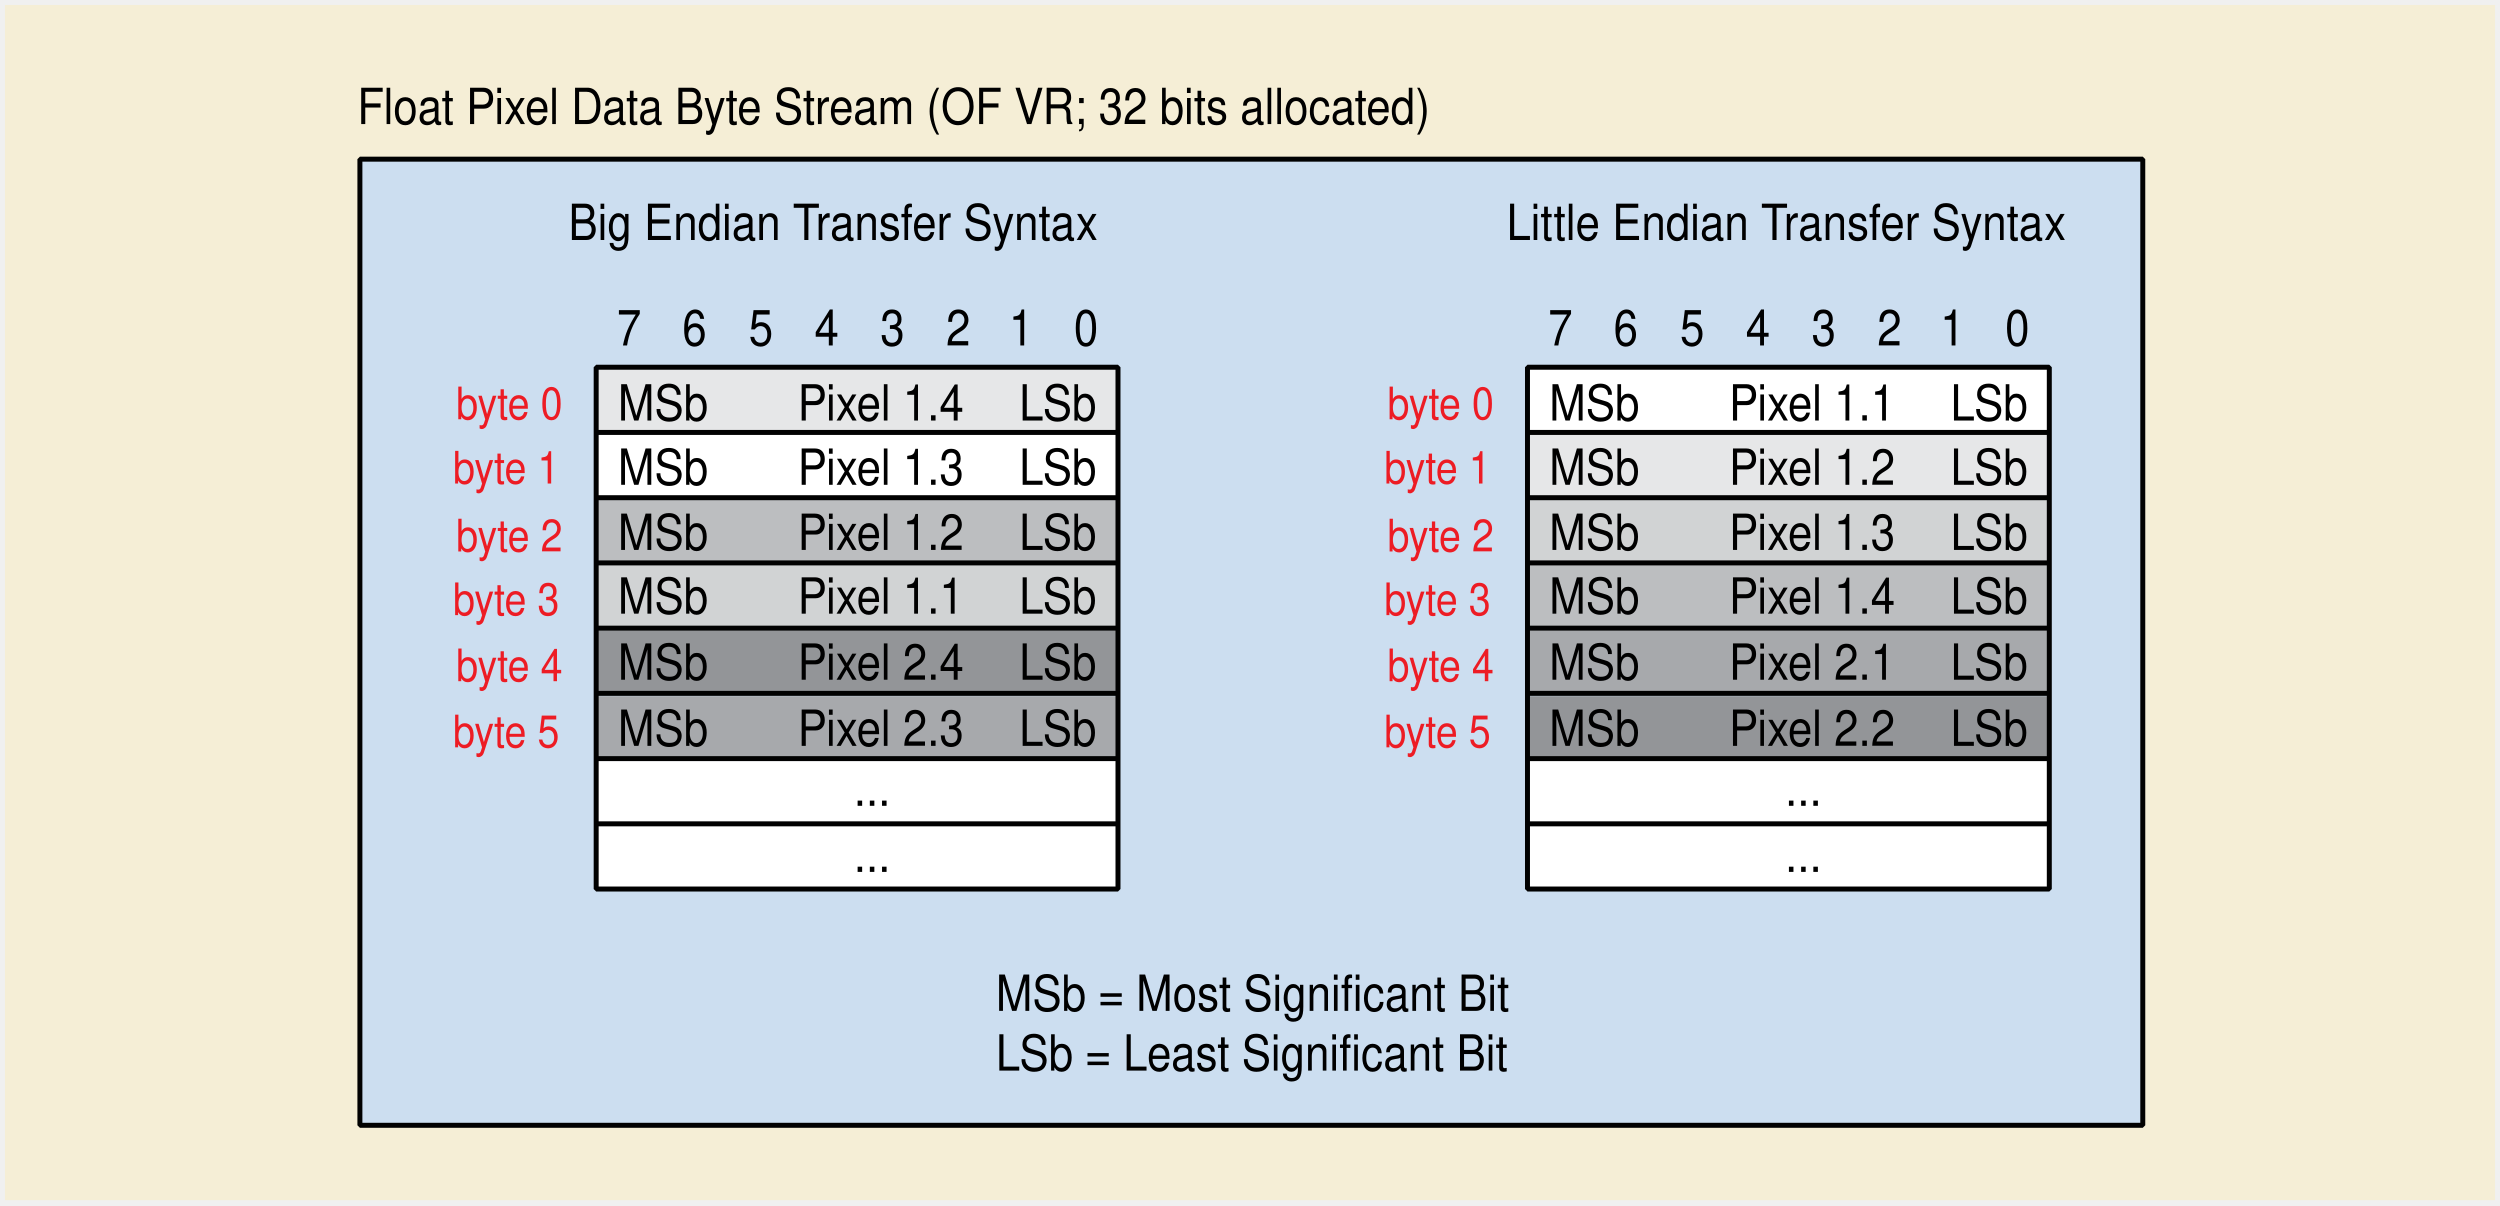
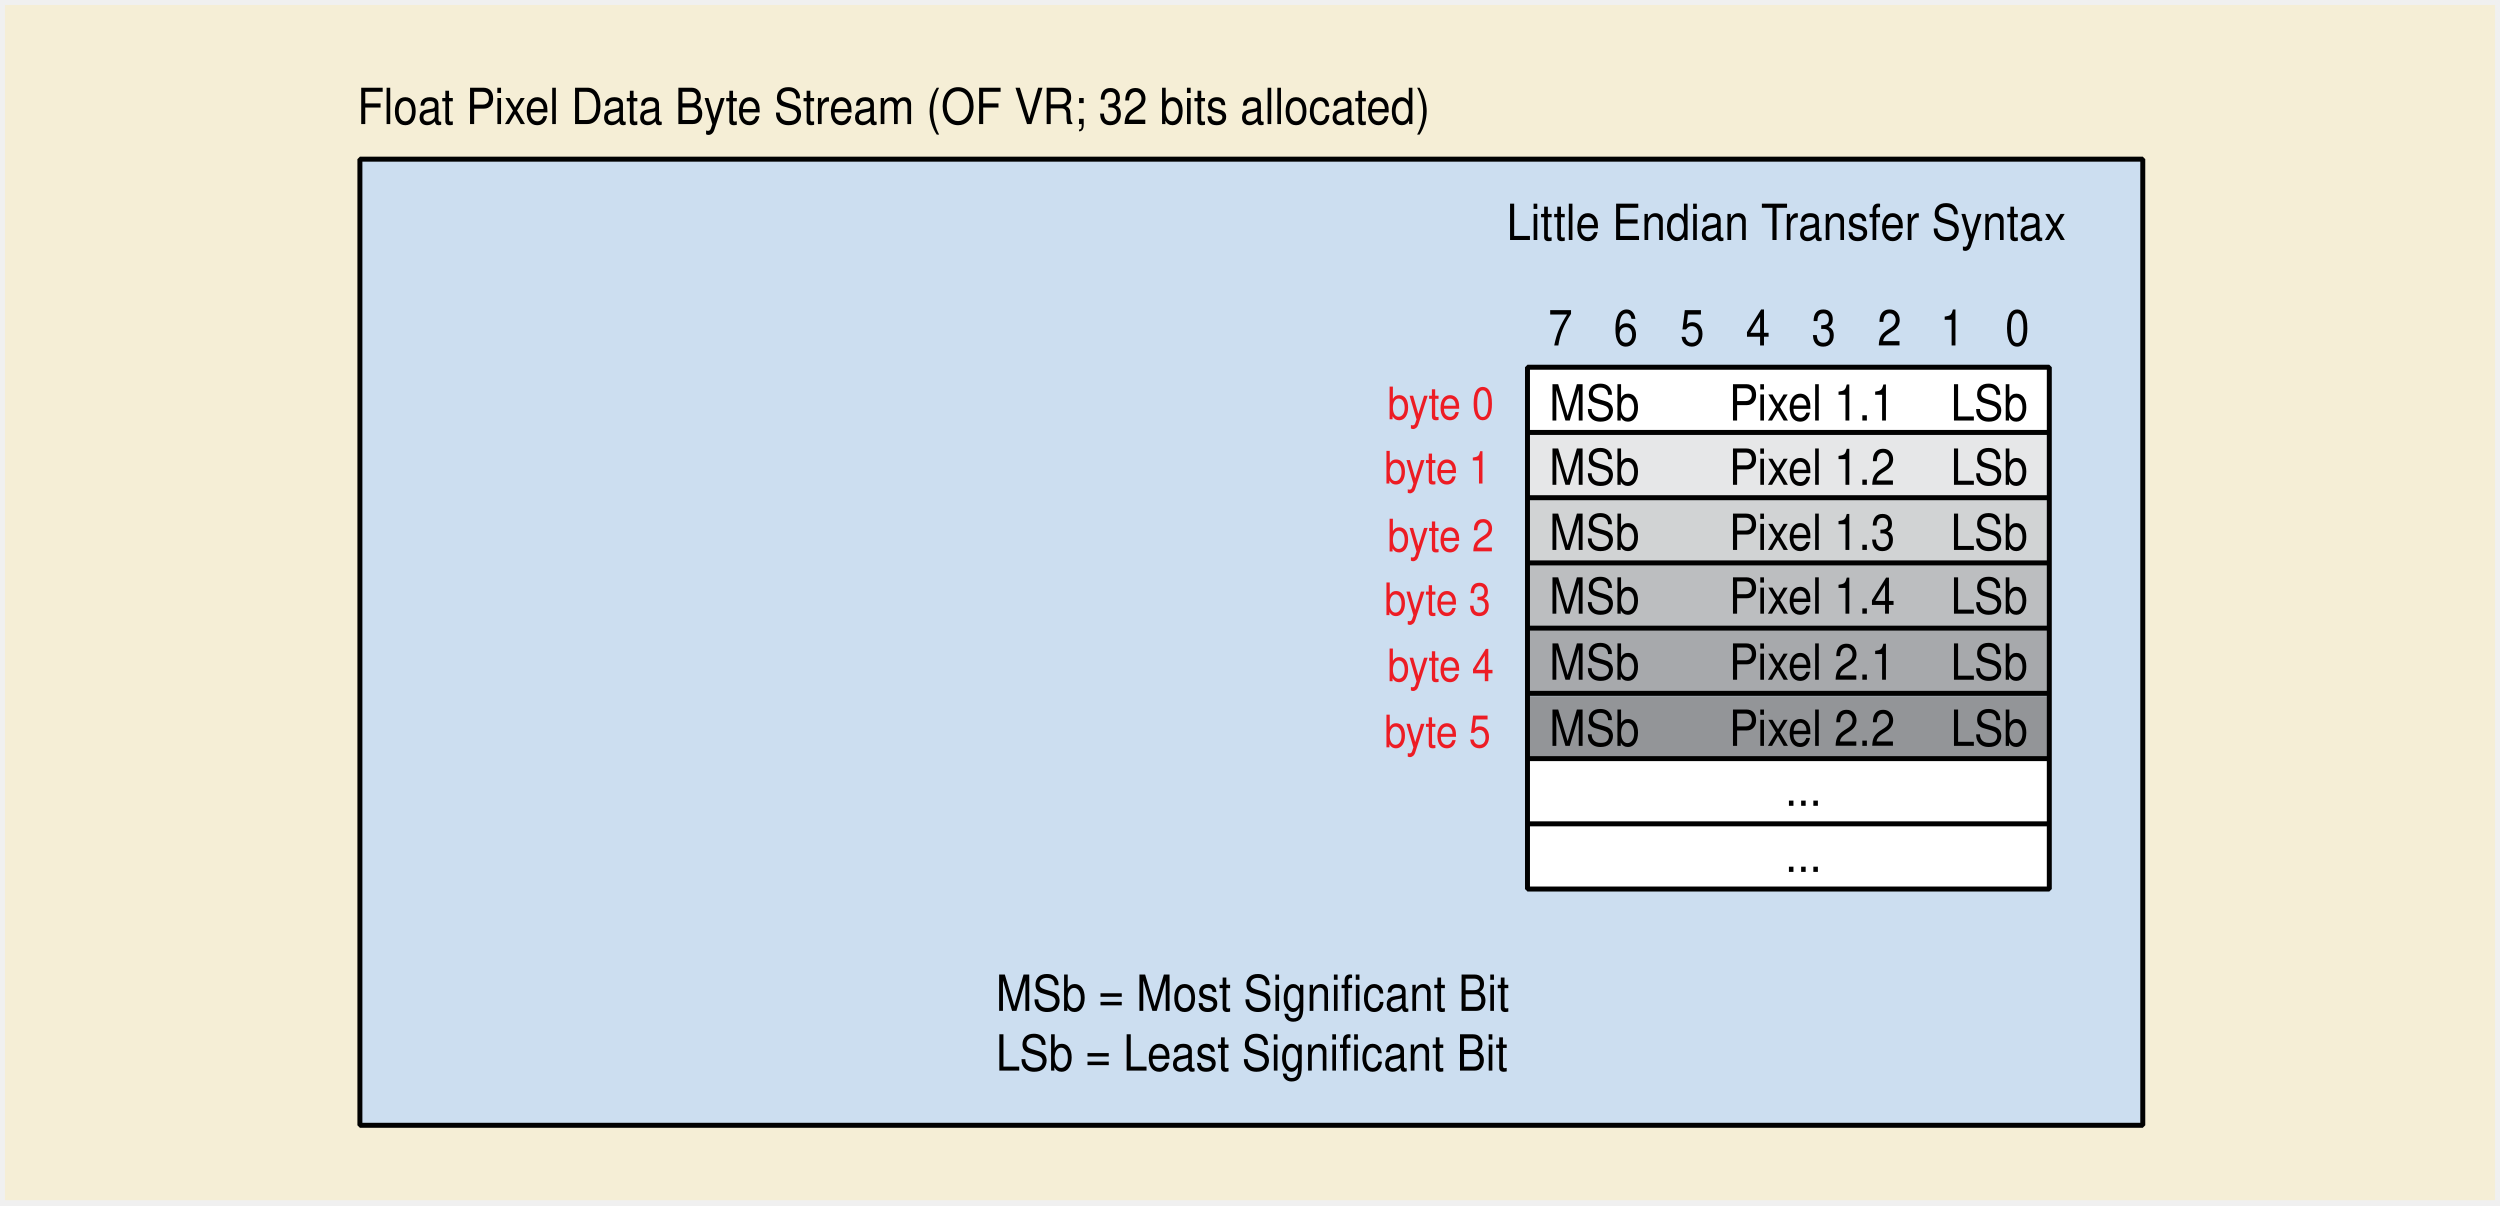
<svg xmlns="http://www.w3.org/2000/svg" version="1.1" id="Layer_1" x="0px" y="0px" width="502px" height="242px" viewBox="0 0 502 242" enable-background="new 0 0 502 242" xml:space="preserve">
  <defs>
    <style type="text/css">
	text {
	  font-family: Helvetica, Verdana, ArialUnicodeMS, san-serif
	}
	</style>
  </defs>
  <g>
   </g>
  <g>
    <rect x="1" y="1" fill="#F5EED6" width="500" height="240" />
    <g>
      <rect x="72.268" y="31.957" fill="#CCDEF0" stroke="#010101" stroke-miterlimit="1" width="358" height="194" />
      <g>
        <rect x="306.719" y="152.324" fill="#FFFFFF" width="104.781" height="13.03" />
        <rect x="306.527" y="139.799" fill="#939598" width="104.973" height="13.03" />
        <rect x="306.527" y="165.858" fill="#FFFFFF" width="104.973" height="13.031" />
        <rect x="306.719" y="86.769" fill="#E6E7E8" width="104.975" height="13.03" />
        <rect x="306.719" y="73.739" fill="#FFFFFF" width="104.781" height="13.03" />
        <rect x="306.719" y="112.829" fill="#BCBEC0" width="104.975" height="13.029" />
        <rect x="306.719" y="99.799" fill="#D1D3D4" width="104.781" height="13.03" />
        <rect x="306.719" y="125.858" fill="#A7A9AC" width="104.781" height="13.031" />
        <g>
          <text transform="matrix(0.8815 0 0 1 347.1826 84.4385)" font-size="10">Pixel 1.1</text>
        </g>
        <g>
          <text transform="matrix(0.8815 0 0 1 311.0762 84.4385)" font-size="10">MSb</text>
        </g>
        <g>
          <text transform="matrix(0.8815 0 0 1 391.6562 84.4385)" font-size="10">LSb</text>
        </g>
        <g>
          <text transform="matrix(0.8815 0 0 1 347.1826 97.3496)" font-size="10">Pixel 1.2</text>
        </g>
        <g>
          <text transform="matrix(0.8815 0 0 1 311.0762 97.3496)" font-size="10">MSb</text>
        </g>
        <g>
          <text transform="matrix(0.8815 0 0 1 391.6562 97.3496)" font-size="10">LSb</text>
        </g>
        <g>
          <text transform="matrix(0.8815 0 0 1 347.1826 110.4312)" font-size="10">Pixel 1.3</text>
        </g>
        <g>
          <text transform="matrix(0.8815 0 0 1 311.0762 110.4312)" font-size="10">MSb</text>
        </g>
        <g>
          <text transform="matrix(0.8815 0 0 1 391.6562 110.4312)" font-size="10">LSb</text>
        </g>
        <g>
          <text transform="matrix(0.8815 0 0 1 347.1826 123.2197)" font-size="10">Pixel 1.4</text>
        </g>
        <g>
          <text transform="matrix(0.8815 0 0 1 311.0762 123.2197)" font-size="10">MSb</text>
        </g>
        <g>
          <text transform="matrix(0.8815 0 0 1 391.6562 123.2197)" font-size="10">LSb</text>
        </g>
        <g>
          <text transform="matrix(0.8815 0 0 1 347.1826 136.4912)" font-size="10">Pixel 2.1</text>
        </g>
        <g>
          <text transform="matrix(0.8815 0 0 1 311.0762 136.4912)" font-size="10">MSb</text>
        </g>
        <g>
          <text transform="matrix(0.8815 0 0 1 391.6562 136.4912)" font-size="10">LSb</text>
        </g>
        <g>
          <text transform="matrix(0.8815 0 0 1 347.1826 149.7646)" font-size="10">Pixel 2.2</text>
        </g>
        <g>
          <text transform="matrix(0.8815 0 0 1 311.0762 149.7646)" font-size="10">MSb</text>
        </g>
        <g>
          <text transform="matrix(0.8815 0 0 1 391.6562 149.7646)" font-size="10">LSb</text>
        </g>
        <g>
          <text transform="matrix(0.8815 0 0 1 358.4453 161.8066)" font-size="10">...</text>
        </g>
        <g>
          <text transform="matrix(0.8815 0 0 1 358.4453 175.0771)" font-size="10">...</text>
        </g>
        <g>
          <text transform="matrix(0.8815 0 0 1 278.6055 84.1865)" fill="#ED1C24" font-size="9">byte 0</text>
        </g>
        <g>
          <text transform="matrix(0.8815 0 0 1 278.6055 110.729)" fill="#ED1C24" font-size="9">byte 2</text>
        </g>
        <g>
          <text transform="matrix(0.8815 0 0 1 277.9727 97.0977)" fill="#ED1C24" font-size="9">byte 1</text>
        </g>
        <g>
          <text transform="matrix(0.8815 0 0 1 278.6055 136.7891)" fill="#ED1C24" font-size="9">byte 4</text>
        </g>
        <g>
          <text transform="matrix(0.8815 0 0 1 277.9727 123.5176)" fill="#ED1C24" font-size="9">byte 3</text>
        </g>
        <g>
          <text transform="matrix(0.8815 0 0 1 277.9727 150.0625)" fill="#ED1C24" font-size="9">byte 5</text>
        </g>
        <rect x="306.719" y="73.739" fill="none" stroke="#010101" stroke-miterlimit="1" width="104.781" height="104.782" />
        <line fill="none" stroke="#010101" stroke-miterlimit="1" x1="306.719" y1="165.423" x2="411.5" y2="165.423" />
        <line fill="none" stroke="#010101" stroke-miterlimit="1" x1="306.719" y1="152.325" x2="411.5" y2="152.325" />
        <line fill="none" stroke="#010101" stroke-miterlimit="1" x1="306.719" y1="139.228" x2="411.5" y2="139.228" />
        <line fill="none" stroke="#010101" stroke-miterlimit="1" x1="306.719" y1="126.13" x2="411.5" y2="126.13" />
        <line fill="none" stroke="#010101" stroke-miterlimit="1" x1="306.719" y1="113.032" x2="411.5" y2="113.032" />
        <line fill="none" stroke="#010101" stroke-miterlimit="1" x1="306.719" y1="99.934" x2="411.5" y2="99.934" />
        <line fill="none" stroke="#010101" stroke-miterlimit="1" x1="306.719" y1="86.836" x2="411.5" y2="86.836" />
      </g>
      <g>
        <text transform="matrix(0.8815 0 0 1 199.9639 202.9824)">
          <tspan x="0" y="0" font-size="10">MSb = Most Significant Bit</tspan>
          <tspan x="0" y="12" font-size="10">LSb = Least Significant Bit</tspan>
        </text>
      </g>
      <g>
        <text transform="matrix(0.8815 0 0 1 71.7329 24.9082)" font-size="10">Float Pixel Data Byte Stream (OF VR; 32 bits allocated)</text>
      </g>
      <g>
        <text transform="matrix(0.8815 0 0 1 302.5156 48.1929)" font-size="10">Little Endian Transfer Syntax</text>
      </g>
      <g>
        <text transform="matrix(0.8815 0 0 1 389.5977 69.3716)" font-size="10">1</text>
      </g>
      <g>
        <text transform="matrix(0.8815 0 0 1 402.627 69.3716)" font-size="10">0</text>
      </g>
      <g>
        <text transform="matrix(0.8815 0 0 1 376.957 69.3716)" font-size="10">2</text>
      </g>
      <g>
        <text transform="matrix(0.8815 0 0 1 363.7539 69.3716)" font-size="10">3</text>
      </g>
      <g>
        <text transform="matrix(0.8815 0 0 1 350.5469 69.3716)" font-size="10">4</text>
      </g>
      <g>
        <text transform="matrix(0.8815 0 0 1 337.3457 69.3716)" font-size="10">5</text>
      </g>
      <g>
        <text transform="matrix(0.8815 0 0 1 310.877 69.3716)" font-size="10">7</text>
      </g>
      <g>
        <text transform="matrix(0.8815 0 0 1 323.998 69.3716)" font-size="10">6</text>
      </g>
-       <g>
-         <text transform="matrix(0.8815 0 0 1 114.1304 48.1929)" font-size="10">Big Endian Transfer Syntax</text>
-       </g>
-       <g>
-         <text transform="matrix(0.8815 0 0 1 202.5972 69.3716)" font-size="10">1</text>
-       </g>
-       <g>
-         <text transform="matrix(0.8815 0 0 1 215.6274 69.3716)" font-size="10">0</text>
-       </g>
-       <g>
-         <text transform="matrix(0.8815 0 0 1 189.9575 69.3716)" font-size="10">2</text>
-       </g>
-       <g>
-         <text transform="matrix(0.8815 0 0 1 176.7534 69.3716)" font-size="10">3</text>
-       </g>
-       <g>
-         <text transform="matrix(0.8815 0 0 1 163.5474 69.3716)" font-size="10">4</text>
-       </g>
-       <g>
-         <text transform="matrix(0.8815 0 0 1 150.3452 69.3716)" font-size="10">5</text>
-       </g>
-       <g>
-         <text transform="matrix(0.8815 0 0 1 123.8774 69.3716)" font-size="10">7</text>
-       </g>
-       <g>
-         <text transform="matrix(0.8815 0 0 1 136.9976 69.3716)" font-size="10">6</text>
-       </g>
-       <g>
-         <rect x="119.711" y="152.324" fill="#FFFFFF" width="104.782" height="13.03" />
-         <rect x="119.519" y="139.799" fill="#A7A9AC" width="104.974" height="13.03" />
-         <rect x="119.519" y="165.858" fill="#FFFFFF" width="104.974" height="13.031" />
-         <rect x="119.711" y="86.769" fill="#FFFFFF" width="104.973" height="13.03" />
-         <rect x="119.711" y="73.739" fill="#E6E7E8" width="104.782" height="13.03" />
-         <rect x="119.711" y="112.829" fill="#D1D3D4" width="104.973" height="13.029" />
-         <rect x="119.711" y="99.799" fill="#BCBEC0" width="104.782" height="13.03" />
-         <rect x="119.711" y="125.858" fill="#939598" width="104.782" height="13.031" />
-         <g>
-           <text transform="matrix(0.8815 0 0 1 160.1748 84.4385)" font-size="10">Pixel 1.4</text>
-         </g>
-         <g>
-           <text transform="matrix(0.8815 0 0 1 124.0688 84.4385)" font-size="10">MSb</text>
-         </g>
-         <g>
-           <text transform="matrix(0.8815 0 0 1 204.6479 84.4385)" font-size="10">LSb</text>
-         </g>
-         <g>
-           <text transform="matrix(0.8815 0 0 1 160.1748 97.3496)" font-size="10">Pixel 1.3</text>
-         </g>
-         <g>
-           <text transform="matrix(0.8815 0 0 1 124.0688 97.3496)" font-size="10">MSb</text>
-         </g>
-         <g>
-           <text transform="matrix(0.8815 0 0 1 204.6479 97.3496)" font-size="10">LSb</text>
-         </g>
-         <g>
-           <text transform="matrix(0.8815 0 0 1 160.1748 110.4312)" font-size="10">Pixel 1.2</text>
-         </g>
-         <g>
-           <text transform="matrix(0.8815 0 0 1 124.0688 110.4312)" font-size="10">MSb</text>
-         </g>
-         <g>
-           <text transform="matrix(0.8815 0 0 1 204.6479 110.4312)" font-size="10">LSb</text>
-         </g>
-         <g>
-           <text transform="matrix(0.8815 0 0 1 160.1748 123.2197)" font-size="10">Pixel 1.1</text>
-         </g>
-         <g>
-           <text transform="matrix(0.8815 0 0 1 124.0688 123.2197)" font-size="10">MSb</text>
-         </g>
-         <g>
-           <text transform="matrix(0.8815 0 0 1 204.6479 123.2197)" font-size="10">LSb</text>
-         </g>
-         <g>
-           <text transform="matrix(0.8815 0 0 1 160.1748 136.4912)" font-size="10">Pixel 2.4</text>
-         </g>
-         <g>
-           <text transform="matrix(0.8815 0 0 1 124.0688 136.4912)" font-size="10">MSb</text>
-         </g>
-         <g>
-           <text transform="matrix(0.8815 0 0 1 204.6479 136.4912)" font-size="10">LSb</text>
-         </g>
-         <g>
-           <text transform="matrix(0.8815 0 0 1 160.1748 149.7646)" font-size="10">Pixel 2.3</text>
-         </g>
-         <g>
-           <text transform="matrix(0.8815 0 0 1 124.0688 149.7646)" font-size="10">MSb</text>
-         </g>
-         <g>
-           <text transform="matrix(0.8815 0 0 1 204.6479 149.7646)" font-size="10">LSb</text>
-         </g>
-         <g>
-           <text transform="matrix(0.8815 0 0 1 171.438 161.8066)" font-size="10">...</text>
-         </g>
-         <g>
-           <text transform="matrix(0.8815 0 0 1 171.438 175.0771)" font-size="10">...</text>
-         </g>
-         <g>
-           <text transform="matrix(0.8815 0 0 1 91.5977 84.1865)" fill="#ED1C24" font-size="9">byte 0</text>
-         </g>
-         <g>
-           <text transform="matrix(0.8815 0 0 1 91.5977 110.729)" fill="#ED1C24" font-size="9">byte 2</text>
-         </g>
-         <g>
-           <text transform="matrix(0.8815 0 0 1 90.9648 97.0977)" fill="#ED1C24" font-size="9">byte 1</text>
-         </g>
-         <g>
-           <text transform="matrix(0.8815 0 0 1 91.5977 136.7891)" fill="#ED1C24" font-size="9">byte 4</text>
-         </g>
-         <g>
-           <text transform="matrix(0.8815 0 0 1 90.9648 123.5176)" fill="#ED1C24" font-size="9">byte 3</text>
-         </g>
-         <g>
-           <text transform="matrix(0.8815 0 0 1 90.9648 150.0625)" fill="#ED1C24" font-size="9">byte 5</text>
-         </g>
-         <rect x="119.711" y="73.739" fill="none" stroke="#010101" stroke-miterlimit="1" width="104.782" height="104.782" />
-         <line fill="none" stroke="#010101" stroke-miterlimit="1" x1="119.711" y1="165.423" x2="224.493" y2="165.423" />
-         <line fill="none" stroke="#010101" stroke-miterlimit="1" x1="119.711" y1="152.325" x2="224.493" y2="152.325" />
-         <line fill="none" stroke="#010101" stroke-miterlimit="1" x1="119.711" y1="139.228" x2="224.493" y2="139.228" />
-         <line fill="none" stroke="#010101" stroke-miterlimit="1" x1="119.711" y1="126.13" x2="224.493" y2="126.13" />
-         <line fill="none" stroke="#010101" stroke-miterlimit="1" x1="119.711" y1="113.032" x2="224.493" y2="113.032" />
-         <line fill="none" stroke="#010101" stroke-miterlimit="1" x1="119.711" y1="99.934" x2="224.493" y2="99.934" />
-         <line fill="none" stroke="#010101" stroke-miterlimit="1" x1="119.711" y1="86.836" x2="224.493" y2="86.836" />
-       </g>
    </g>
  </g>
</svg>
